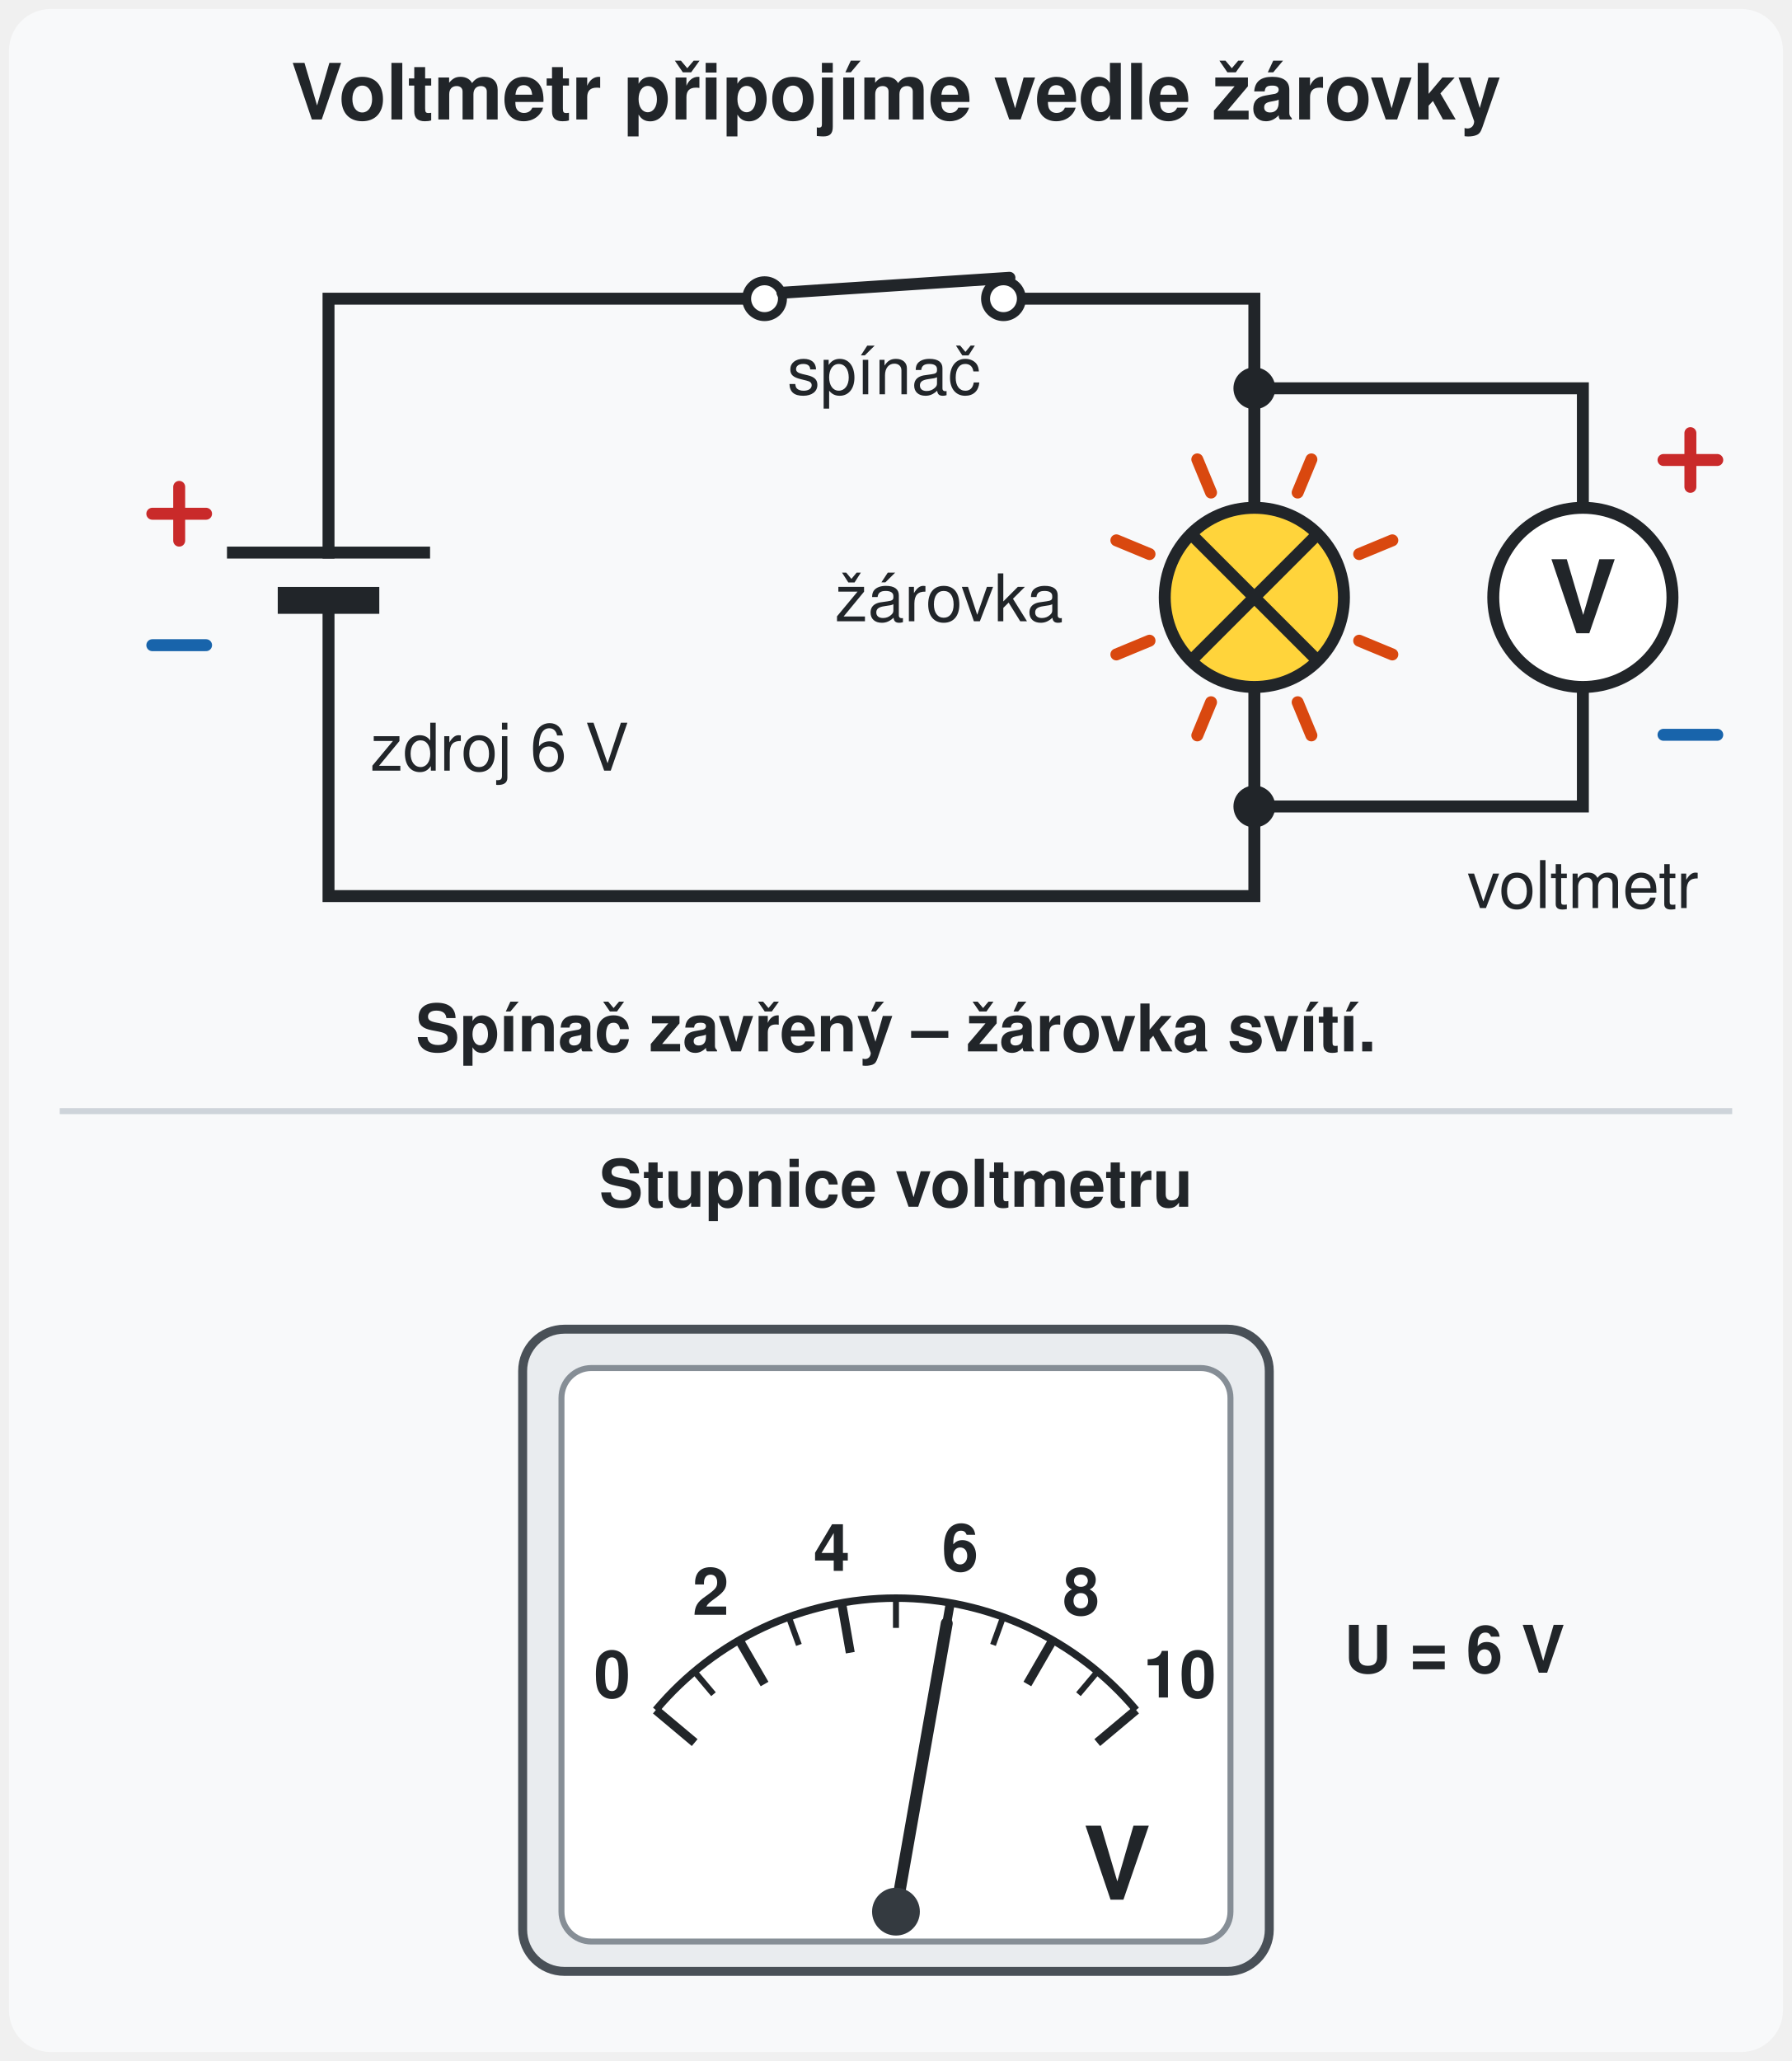
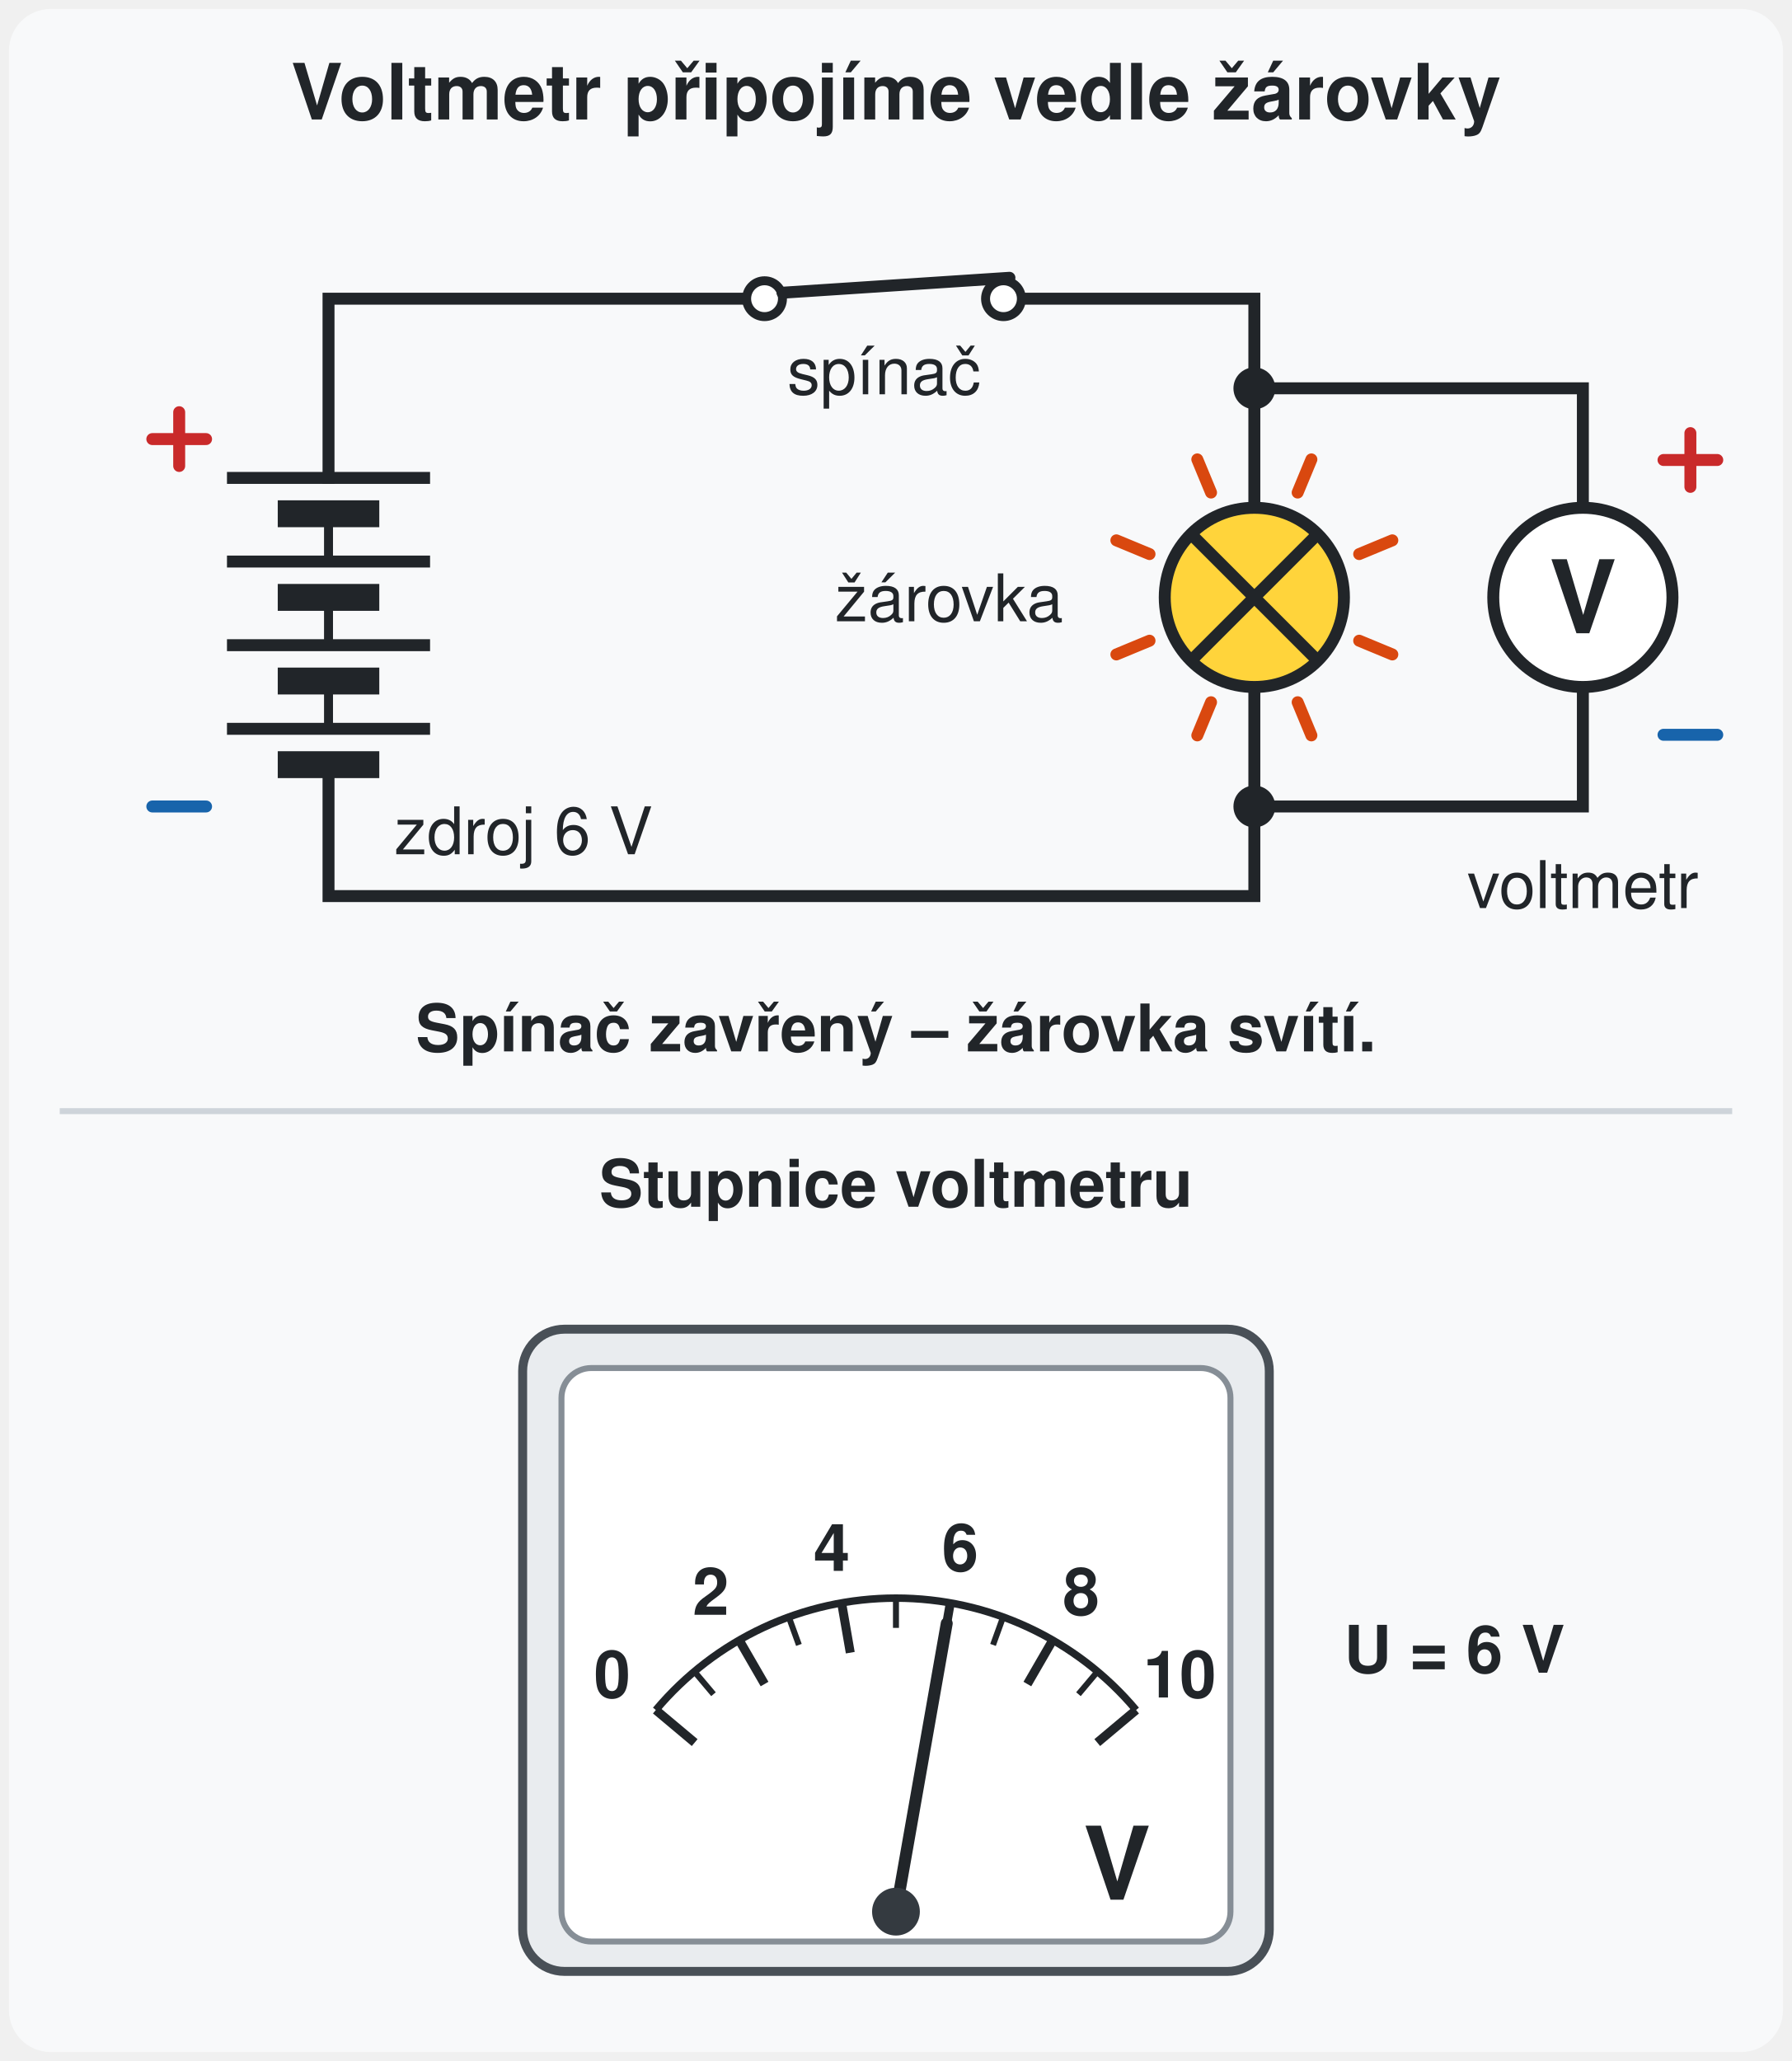
- <svg xmlns="http://www.w3.org/2000/svg" viewBox="0 0 600 690" font-family="'Segoe UI', Helvetica, Arial, sans-serif" role="img" aria-label="Schéma: zdroj 6 V, spínač a žárovka; voltmetr, kolečko s písmenem V, je připojený vedle žárovky, tedy paralelně, ke dvěma jejím vývodům, kladnou svorkou ke kladné straně. Dole stupnice voltmetru od 0 do 10 V. Když je spínač otevřený, žárovka nesvítí a ručička stojí na nule. Po zavření spínače žárovka svítí a voltmetr ukazuje 6 V.">
+ <svg xmlns="http://www.w3.org/2000/svg" viewBox="0 0 600 690" font-family="'Segoe UI', Helvetica, Arial, sans-serif" role="img" aria-label="Schéma: zdroj 6 V ze čtyř článků za sebou, spínač a žárovka; voltmetr, kolečko s písmenem V, je připojený vedle žárovky, tedy paralelně, ke dvěma jejím vývodům, kladnou svorkou ke kladné straně. Dole stupnice voltmetru od 0 do 10 V. Když je spínač otevřený, žárovka nesvítí a ručička stojí na nule. Po zavření spínače žárovka svítí a voltmetr ukazuje 6 V.">
  <style>
/* Předloha: PDF lekce 24, s. 5 (schéma: článek vlevo, spínač nahoře, žárovka vpravo, voltmetr V paralelně vedle žárovky).
-    6 s: 0–30 % spínač otevřený, žárovka nesvítí, ručička na 0; 30–36 % spínač se zavře a ručička dojede na 6;
-    36–85 % žárovka svítí, voltmetr ukazuje 6 V; 85–91 % spínač se otevře, ručička se vrátí na 0.
+    Zdroj 6 V = čtyři články po 1,5 V za sebou (výklad § 3: 4 · 1,5 V = 6 V), značka článku jako v elektricke-obvody-obr-02.
+    6 s: 0–30 % spínač otevřený, žárovka nesvítí, ručička na 0; 30–36 % spínač se zavře; teprve v 36 % (obvod uzavřen)
+    se žárovka rozsvítí a ručička se pohne, na 6 dojede ve 40 %; „U = 6 V“ až od 40 %.
+    V 85 % se spínač začne otevírat: žárovka zhasne a ručička se do 88 % vrátí na 0; „U = 0 V“ až od 88 %.
   Bez animace (reduced-motion) = koncový stav děje: spínač zavřený, žárovka svítí, voltmetr ukazuje 6 V. */
.ps { transform-origin: 256px 100px; animation: ps 6s ease-in-out infinite; }
.ru { transform-origin: 300px 640px; animation: ru 6s ease-in-out infinite; }
@keyframes ps { 0%, 30% { transform: rotate(-22deg); } 36%, 85% { transform: rotate(0deg); } 91%, 100% { transform: rotate(-22deg); } }
- @keyframes ru { 0%, 30% { transform: rotate(-60deg); } 36%, 85% { transform: rotate(0deg); } 91%, 100% { transform: rotate(-60deg); } }
+ @keyframes ru { 0%, 36% { transform: rotate(-60deg); } 40%, 85% { transform: rotate(0deg); } 88%, 100% { transform: rotate(-60deg); } }
.lit { animation: sv 6s step-end infinite; }
.sz { animation: sv 6s step-end infinite; }
.so { opacity: 0; animation: tm 6s step-end infinite; }
- @keyframes sv { 0% { opacity: 0; } 36% { opacity: 1; } 86% { opacity: 0; } }
- @keyframes tm { 0% { opacity: 1; } 36% { opacity: 0; } 86% { opacity: 1; } }
- @media (prefers-reduced-motion: reduce) { .ps, .ru, .lit, .sz, .so { animation: none; } }
+ .uz { animation: uz 6s step-end infinite; }
+ .uo { opacity: 0; animation: uo 6s step-end infinite; }
+ @keyframes sv { 0% { opacity: 0; } 36% { opacity: 1; } 85% { opacity: 0; } }
+ @keyframes tm { 0% { opacity: 1; } 36% { opacity: 0; } 85% { opacity: 1; } }
+ @keyframes uz { 0% { opacity: 0; } 40% { opacity: 1; } 85% { opacity: 0; } }
+ @keyframes uo { 0% { opacity: 1; } 36% { opacity: 0; } 88% { opacity: 1; } }
+ @media (prefers-reduced-motion: reduce) { .ps, .ru, .lit, .sz, .so, .uz, .uo { animation: none; } }
</style>
  <rect x="3" y="3" width="594" height="684" rx="14" fill="#f8f9fa" />
  <text x="300" y="40" font-size="26" font-weight="bold" fill="#212529" text-anchor="middle">Voltmetr připojíme vedle žárovky</text>
-   <path d="M110 185V100H250M342 100H420V170M420 230V300H110V201" fill="none" stroke="#212529" stroke-width="4" stroke-linecap="square" />
-   <path d="M76 185H144" stroke="#212529" stroke-width="4" />
-   <path d="M93 201H127" stroke="#212529" stroke-width="9" />
-   <path d="M51 172H69M60 163V181" stroke="#c92a2a" stroke-width="4" stroke-linecap="round" />
-   <path d="M51 216H69" stroke="#1864ab" stroke-width="4" stroke-linecap="round" />
-   <text x="124" y="258" font-size="22" fill="#212529" text-anchor="start">zdroj 6 V</text>
+   <path d="M110 160V100H250M342 100H420V170M420 230V300H110V256" fill="none" stroke="#212529" stroke-width="4" stroke-linecap="square" />
+   <path d="M76 160H144M76 188H144M76 216H144M76 244H144" stroke="#212529" stroke-width="4" />
+   <path d="M93 172H127M93 200H127M93 228H127M93 256H127" stroke="#212529" stroke-width="9" />
+   <path d="M110 172V188M110 200V216M110 228V244" stroke="#212529" stroke-width="3" />
+   <path d="M51 147H69M60 138V156" stroke="#c92a2a" stroke-width="4" stroke-linecap="round" />
+   <path d="M51 270H69" stroke="#1864ab" stroke-width="4" stroke-linecap="round" />
+   <text x="132" y="286" font-size="22" fill="#212529" text-anchor="start">zdroj 6 V</text>
  <circle cx="256" cy="100" r="6" fill="#fff" stroke="#212529" stroke-width="3" />
  <circle cx="336" cy="100" r="6" fill="#fff" stroke="#212529" stroke-width="3" />
  <path class="ps" d="M262 98L338 93" stroke="#212529" stroke-width="4" stroke-linecap="round" />
  <text x="296" y="132" font-size="22" fill="#212529" text-anchor="middle">spínač</text>
  <g class="lit">
    <path d="M455.1 214.5L466.2 219.1" stroke="#d9480f" stroke-width="4" stroke-linecap="round" />
    <path d="M434.5 235.1L439.1 246.2" stroke="#d9480f" stroke-width="4" stroke-linecap="round" />
    <path d="M405.5 235.1L400.9 246.2" stroke="#d9480f" stroke-width="4" stroke-linecap="round" />
    <path d="M384.9 214.5L373.8 219.1" stroke="#d9480f" stroke-width="4" stroke-linecap="round" />
    <path d="M384.9 185.5L373.8 180.9" stroke="#d9480f" stroke-width="4" stroke-linecap="round" />
    <path d="M405.5 164.9L400.9 153.8" stroke="#d9480f" stroke-width="4" stroke-linecap="round" />
    <path d="M434.5 164.9L439.1 153.8" stroke="#d9480f" stroke-width="4" stroke-linecap="round" />
    <path d="M455.1 185.5L466.2 180.9" stroke="#d9480f" stroke-width="4" stroke-linecap="round" />
    <circle cx="420" cy="200" r="30" fill="#ffd43b" />
  </g>
  <circle cx="420" cy="200" r="30" fill="none" stroke="#212529" stroke-width="4" />
  <path d="M398.8 178.8L441.2 221.2M441.2 178.8L398.8 221.2" stroke="#212529" stroke-width="4" />
  <text x="356" y="208" font-size="22" fill="#212529" text-anchor="end">žárovka</text>
  <path d="M420 130H530V170M530 230V270H420" fill="none" stroke="#212529" stroke-width="4" stroke-linecap="square" />
  <circle cx="420" cy="130" r="7" fill="#212529" />
  <circle cx="420" cy="270" r="7" fill="#212529" />
  <circle cx="530" cy="200" r="30" fill="#fff" stroke="#212529" stroke-width="4" />
  <text x="530" y="212" font-size="34" font-weight="bold" fill="#212529" text-anchor="middle">V</text>
  <path d="M557 154H575M566 145V163" stroke="#c92a2a" stroke-width="4" stroke-linecap="round" />
  <path d="M557 246H575" stroke="#1864ab" stroke-width="4" stroke-linecap="round" />
  <text x="530" y="304" font-size="22" fill="#212529" text-anchor="middle">voltmetr</text>
  <text class="sz" x="300" y="352" font-size="22" font-weight="bold" fill="#212529" text-anchor="middle">Spínač zavřený – žárovka svítí.</text>
  <text class="so" x="300" y="352" font-size="22" font-weight="bold" fill="#212529" text-anchor="middle">Spínač otevřený – žárovka nesvítí.</text>
  <path d="M20 372H580" stroke="#ced4da" stroke-width="2" />
  <text x="300" y="404" font-size="22" font-weight="bold" fill="#212529" text-anchor="middle">Stupnice voltmetru</text>
  <rect x="175" y="445" width="250" height="215" rx="14" fill="#e9ecef" stroke="#495057" stroke-width="3" />
  <rect x="188" y="458" width="224" height="192" rx="10" fill="#fff" stroke="#868e96" stroke-width="2" />
  <path d="M219.6 572.5A105 105 0 0 1 380.4 572.5" fill="none" stroke="#212529" stroke-width="2.5" />
  <path d="M232.6 583.4L219.6 572.5" stroke="#212529" stroke-width="3" />
  <text x="205.0" y="568.3" font-size="22" font-weight="bold" fill="#212529" text-anchor="middle">0</text>
  <path d="M238.9 567.2L232.5 559.6" stroke="#212529" stroke-width="2" />
  <path d="M256.0 563.8L247.5 549.1" stroke="#212529" stroke-width="3" />
  <text x="238.0" y="540.6" font-size="22" font-weight="bold" fill="#212529" text-anchor="middle">2</text>
  <path d="M267.5 550.7L264.1 541.3" stroke="#212529" stroke-width="2" />
  <path d="M284.7 553.3L281.8 536.6" stroke="#212529" stroke-width="3" />
  <text x="278.5" y="525.9" font-size="22" font-weight="bold" fill="#212529" text-anchor="middle">4</text>
  <path d="M300.0 545.0L300.0 535.0" stroke="#212529" stroke-width="2" />
  <path d="M315.3 553.3L318.2 536.6" stroke="#212529" stroke-width="3" />
  <text x="321.5" y="525.9" font-size="22" font-weight="bold" fill="#212529" text-anchor="middle">6</text>
  <path d="M332.5 550.7L335.9 541.3" stroke="#212529" stroke-width="2" />
  <path d="M344.0 563.8L352.5 549.1" stroke="#212529" stroke-width="3" />
  <text x="362.0" y="540.6" font-size="22" font-weight="bold" fill="#212529" text-anchor="middle">8</text>
  <path d="M361.1 567.2L367.5 559.6" stroke="#212529" stroke-width="2" />
  <path d="M367.4 583.4L380.4 572.5" stroke="#212529" stroke-width="3" />
  <text x="395.0" y="568.3" font-size="22" font-weight="bold" fill="#212529" text-anchor="middle">10</text>
  <text x="374" y="636" font-size="34" font-weight="bold" fill="#212529" text-anchor="middle">V</text>
  <path class="ru" d="M300 640L317.0 543.5" stroke="#212529" stroke-width="4" stroke-linecap="round" />
  <circle cx="300" cy="640" r="8" fill="#343a40" />
-   <text class="sz" x="450" y="560" font-size="22" font-weight="bold" fill="#212529" text-anchor="start">U = 6 V</text>
-   <text class="so" x="450" y="560" font-size="22" font-weight="bold" fill="#212529" text-anchor="start">U = 0 V</text>
+   <text class="uz" x="450" y="560" font-size="22" font-weight="bold" fill="#212529" text-anchor="start">U = 6 V</text>
+   <text class="uo" x="450" y="560" font-size="22" font-weight="bold" fill="#212529" text-anchor="start">U = 0 V</text>
</svg>
